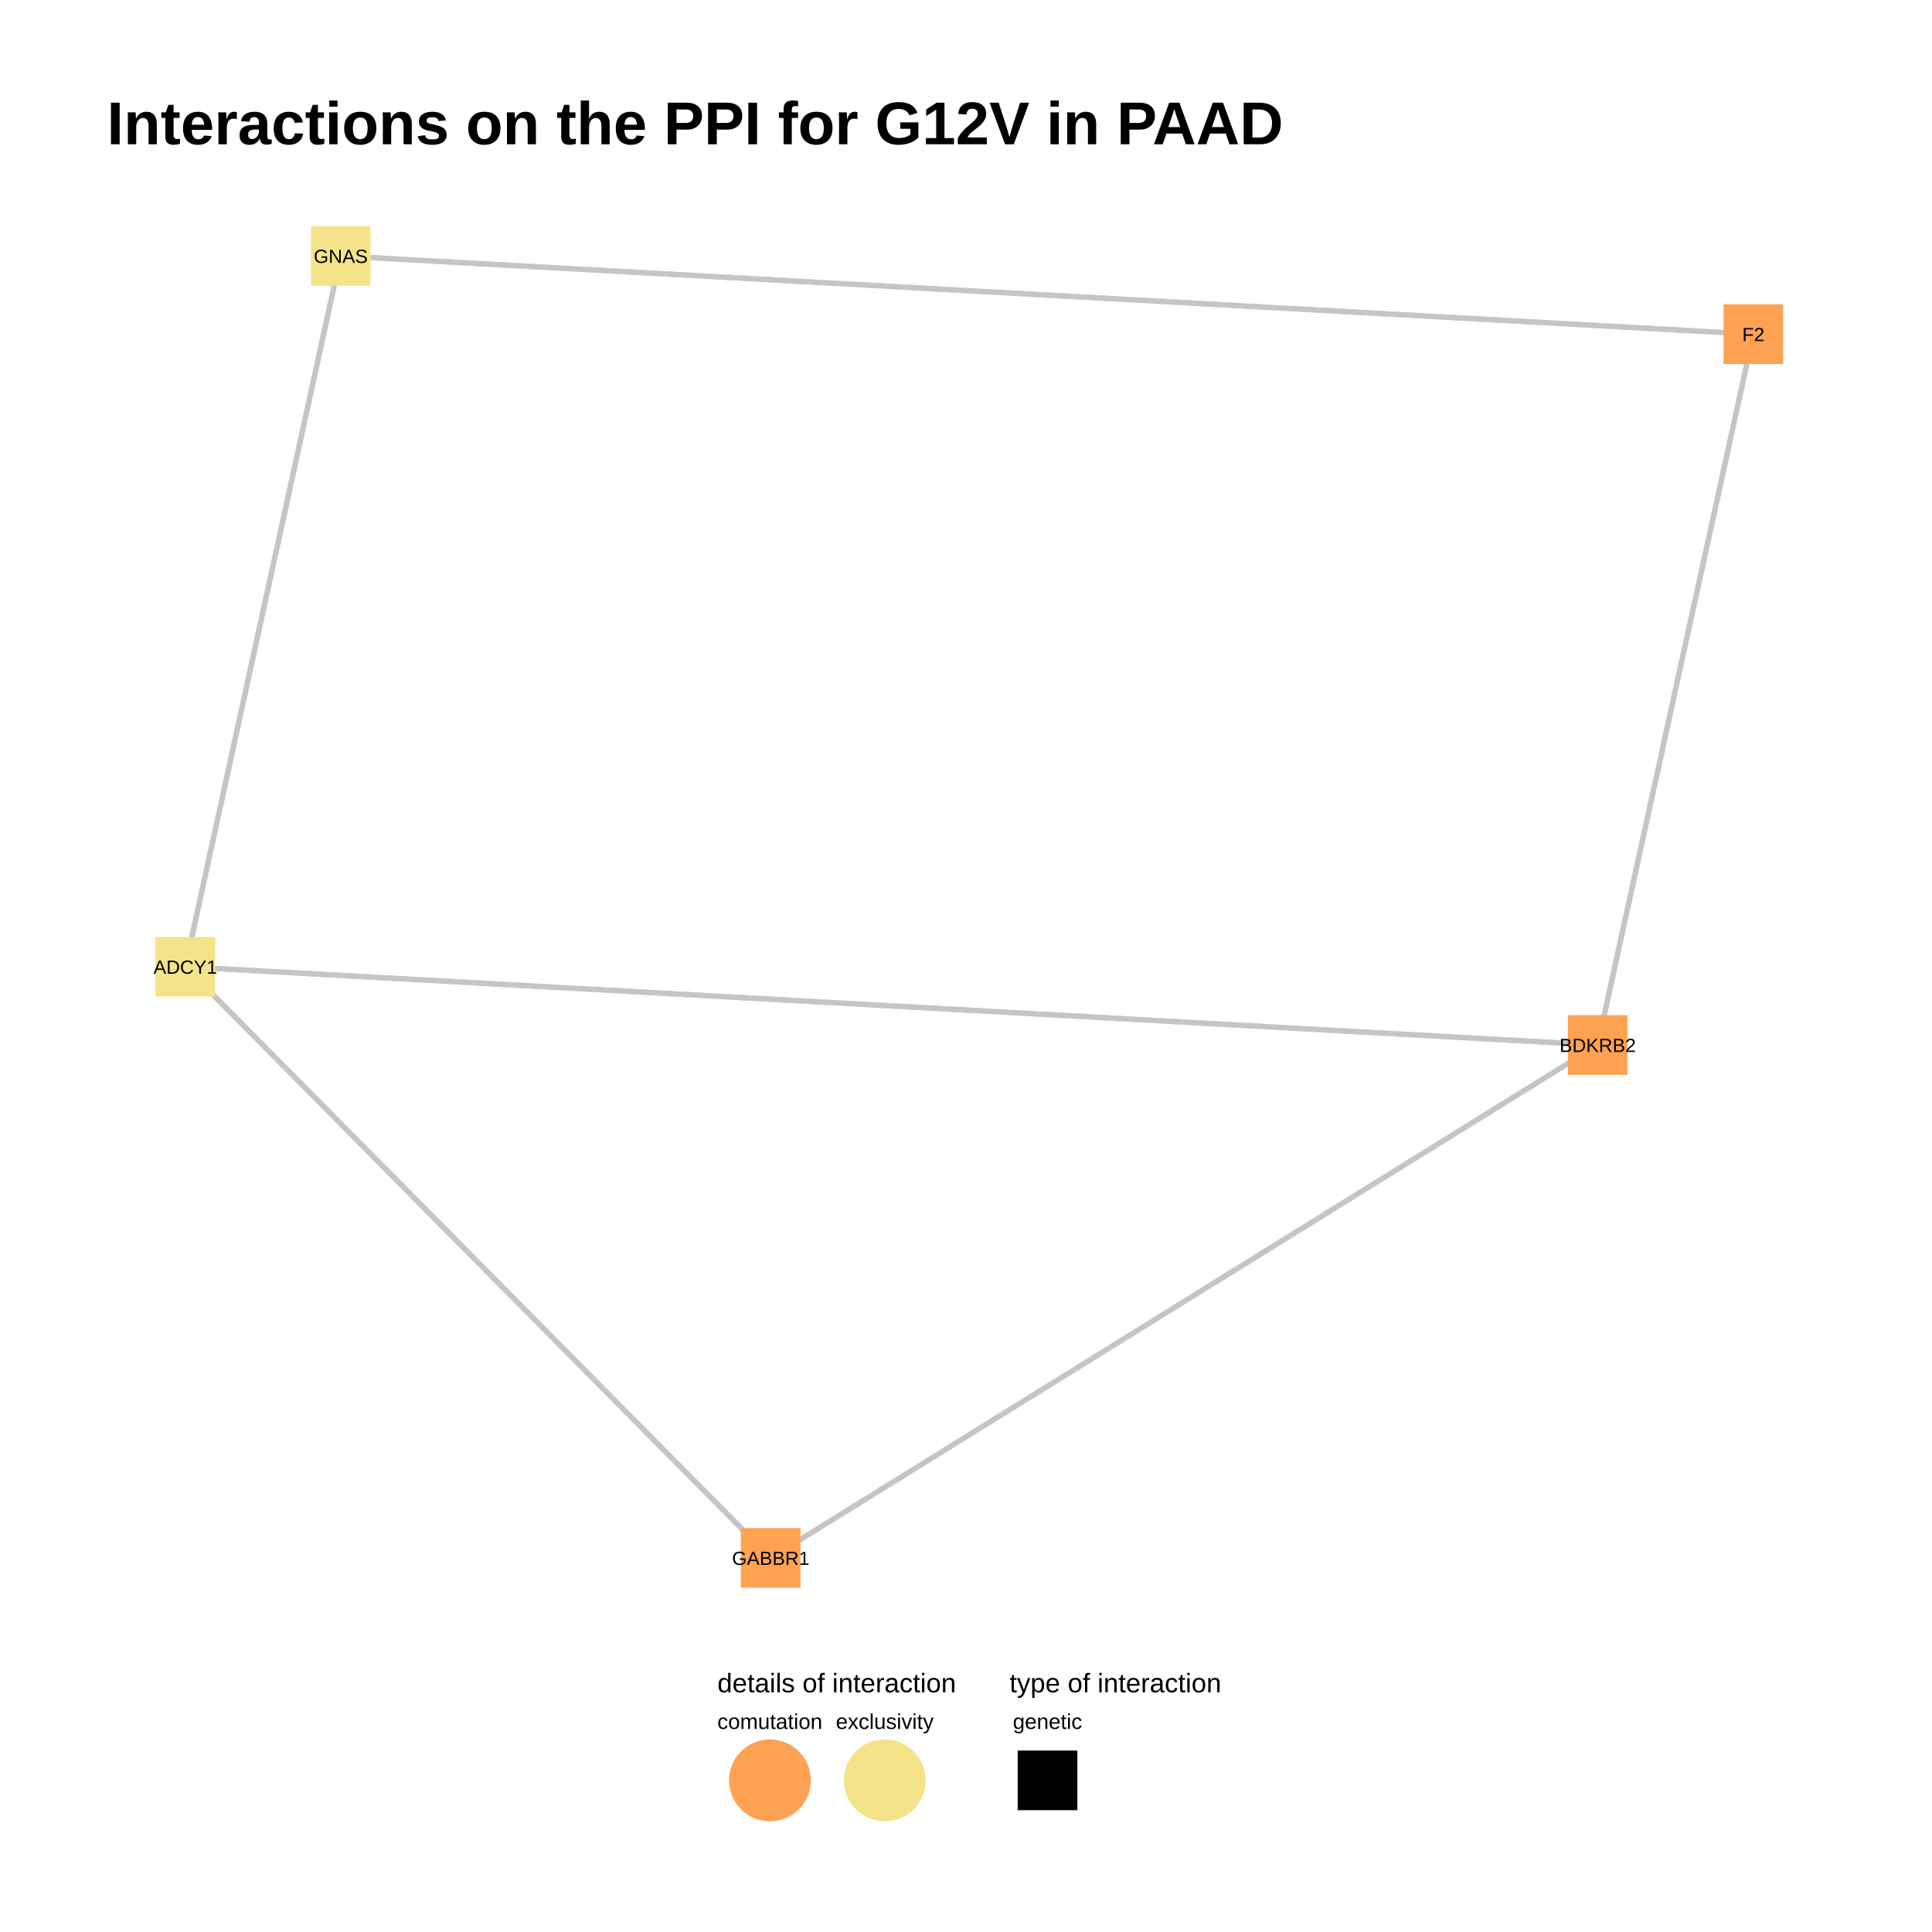
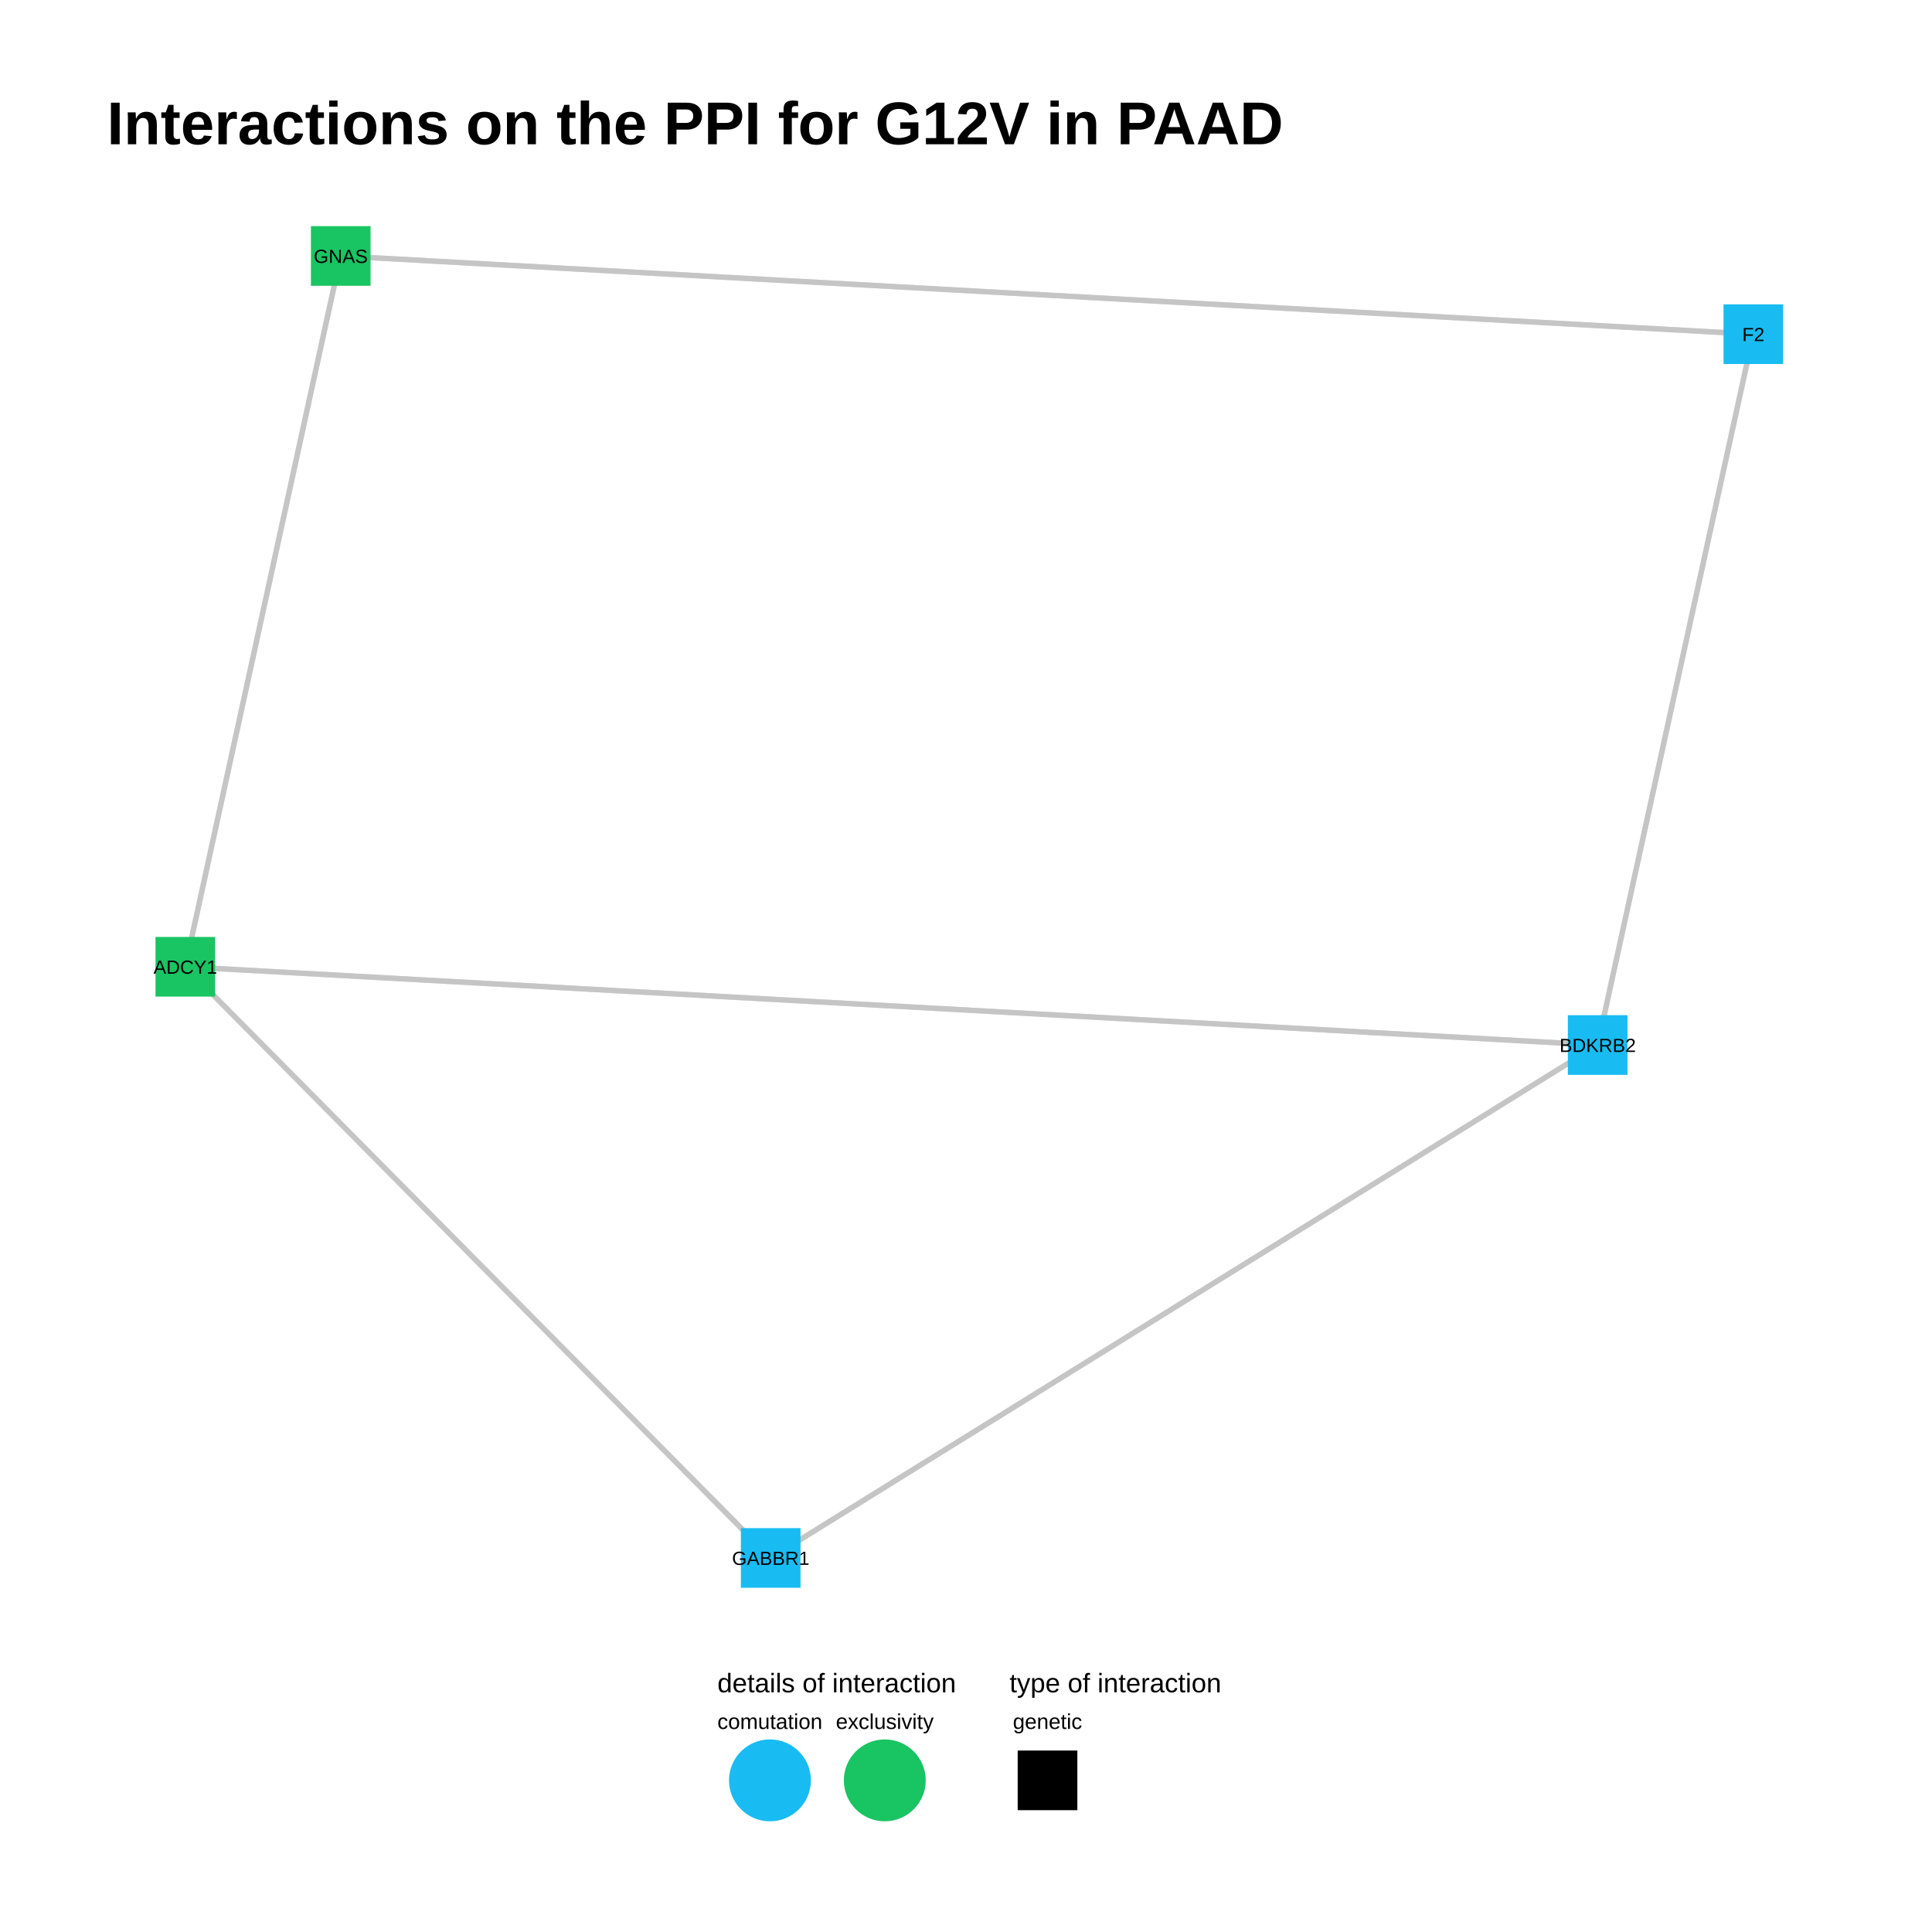
<svg xmlns="http://www.w3.org/2000/svg" viewBox="0 0 576.00 576.00">
  <defs>
    <style type="text/css">
    line, polyline, polygon, path, rect, circle {
      fill: none;
      stroke: #000000;
      stroke-linecap: round;
      stroke-linejoin: round;
      stroke-miterlimit: 10.00;
    }
  </style>
  </defs>
  <rect width="100%" height="100%" style="stroke: none; fill: #FFFFFF;" />
  <rect x="0.00" y="0.00" width="576.00" height="576.00" style="stroke-width: 0.78; stroke: none; fill: #FFFFFF;" />
  <defs>
    <clipPath id="cpMzEuODh8NTQ2LjExfDQ4My44OXw1Ni45MA==">
      <rect x="31.88" y="56.90" width="514.23" height="426.99" />
    </clipPath>
  </defs>
  <polyline points="55.25,288.23 55.72,286.09 56.19,283.95 56.66,281.81 57.13,279.67 57.59,277.53 58.06,275.39 58.53,273.25 59.00,271.11 59.47,268.97 59.93,266.83 60.40,264.69 60.87,262.55 61.34,260.40 61.81,258.26 62.27,256.12 62.74,253.98 63.21,251.84 63.68,249.70 64.15,247.56 64.61,245.42 65.08,243.28 65.55,241.14 66.02,239.00 66.49,236.86 66.95,234.72 67.42,232.58 67.89,230.43 68.36,228.29 68.83,226.15 69.29,224.01 69.76,221.87 70.23,219.73 70.70,217.59 71.17,215.45 71.63,213.31 72.10,211.17 72.57,209.03 73.04,206.89 73.51,204.75 73.97,202.61 74.44,200.47 74.91,198.32 75.38,196.18 75.85,194.04 76.31,191.90 76.78,189.76 77.25,187.62 77.72,185.48 78.19,183.34 78.65,181.20 79.12,179.06 79.59,176.92 80.06,174.78 80.53,172.64 80.99,170.50 81.46,168.36 81.93,166.21 82.40,164.07 82.87,161.93 83.33,159.79 83.80,157.65 84.27,155.51 84.74,153.37 85.21,151.23 85.67,149.09 86.14,146.95 86.61,144.81 87.08,142.67 87.55,140.53 88.01,138.39 88.48,136.25 88.95,134.10 89.42,131.96 89.89,129.82 90.35,127.68 90.82,125.54 91.29,123.40 91.76,121.26 92.23,119.12 92.69,116.98 93.16,114.84 93.63,112.70 94.10,110.56 94.57,108.42 95.03,106.28 95.50,104.14 95.97,101.99 96.44,99.85 96.91,97.71 97.37,95.57 97.84,93.43 98.31,91.29 98.78,89.15 99.25,87.01 99.71,84.87 100.18,82.73 100.65,80.59 101.12,78.45 101.59,76.31 " style="stroke-width: 1.60; stroke: #BFBFBF; stroke-opacity: 0.70; stroke-linecap: butt;" clip-path="url(#cpMzEuODh8NTQ2LjExfDQ4My44OXw1Ni45MA==)" />
  <polyline points="522.74,99.63 522.27,101.77 521.80,103.91 521.33,106.05 520.86,108.20 520.39,110.34 519.92,112.48 519.46,114.62 518.99,116.76 518.52,118.90 518.05,121.04 517.58,123.18 517.11,125.32 516.64,127.46 516.17,129.60 515.71,131.74 515.24,133.88 514.77,136.02 514.30,138.16 513.83,140.30 513.36,142.45 512.89,144.59 512.42,146.73 511.95,148.87 511.49,151.01 511.02,153.15 510.55,155.29 510.08,157.43 509.61,159.57 509.14,161.71 508.67,163.85 508.20,165.99 507.74,168.13 507.27,170.27 506.80,172.41 506.33,174.55 505.86,176.70 505.39,178.84 504.92,180.98 504.45,183.12 503.98,185.26 503.52,187.40 503.05,189.54 502.58,191.68 502.11,193.82 501.64,195.96 501.17,198.10 500.70,200.24 500.23,202.38 499.76,204.52 499.30,206.66 498.83,208.80 498.36,210.95 497.89,213.09 497.42,215.23 496.95,217.37 496.48,219.51 496.01,221.65 495.55,223.79 495.08,225.93 494.61,228.07 494.14,230.21 493.67,232.35 493.20,234.49 492.73,236.63 492.26,238.77 491.79,240.91 491.33,243.05 490.86,245.20 490.39,247.34 489.92,249.48 489.45,251.62 488.98,253.76 488.51,255.90 488.04,258.04 487.57,260.18 487.11,262.32 486.64,264.46 486.17,266.60 485.70,268.74 485.23,270.88 484.76,273.02 484.29,275.16 483.82,277.30 483.36,279.45 482.89,281.59 482.42,283.73 481.95,285.87 481.48,288.01 481.01,290.15 480.54,292.29 480.07,294.43 479.60,296.57 479.14,298.71 478.67,300.85 478.20,302.99 477.73,305.13 477.26,307.27 476.79,309.41 476.32,311.55 " style="stroke-width: 1.60; stroke: #BFBFBF; stroke-opacity: 0.70; stroke-linecap: butt;" clip-path="url(#cpMzEuODh8NTQ2LjExfDQ4My44OXw1Ni45MA==)" />
  <polyline points="229.77,464.48 232.26,462.94 234.75,461.39 237.24,459.85 239.73,458.30 242.23,456.76 244.72,455.21 247.21,453.67 249.70,452.12 252.19,450.58 254.68,449.04 257.17,447.49 259.66,445.95 262.15,444.40 264.64,442.86 267.13,441.31 269.62,439.77 272.11,438.22 274.60,436.68 277.09,435.13 279.58,433.59 282.07,432.04 284.56,430.50 287.05,428.95 289.54,427.41 292.03,425.86 294.52,424.32 297.01,422.78 299.50,421.23 301.99,419.69 304.49,418.14 306.98,416.60 309.47,415.05 311.96,413.51 314.45,411.96 316.94,410.42 319.43,408.87 321.92,407.33 324.41,405.78 326.90,404.24 329.39,402.69 331.88,401.15 334.37,399.60 336.86,398.06 339.35,396.51 341.84,394.97 344.33,393.43 346.82,391.88 349.31,390.34 351.80,388.79 354.29,387.25 356.78,385.70 359.27,384.16 361.76,382.61 364.25,381.07 366.75,379.52 369.24,377.98 371.73,376.43 374.22,374.89 376.71,373.34 379.20,371.80 381.69,370.25 384.18,368.71 386.67,367.16 389.16,365.62 391.65,364.08 394.14,362.53 396.63,360.99 399.12,359.44 401.61,357.90 404.10,356.35 406.59,354.81 409.08,353.26 411.57,351.72 414.06,350.17 416.55,348.63 419.04,347.08 421.53,345.54 424.02,343.99 426.51,342.45 429.01,340.90 431.50,339.36 433.99,337.82 436.48,336.27 438.97,334.73 441.46,333.18 443.95,331.64 446.44,330.09 448.93,328.55 451.42,327.00 453.91,325.46 456.40,323.91 458.89,322.37 461.38,320.82 463.87,319.28 466.36,317.73 468.85,316.19 471.34,314.64 473.83,313.10 476.32,311.55 " style="stroke-width: 1.60; stroke: #BFBFBF; stroke-opacity: 0.70; stroke-linecap: butt;" clip-path="url(#cpMzEuODh8NTQ2LjExfDQ4My44OXw1Ni45MA==)" />
  <polyline points="229.77,464.48 232.26,462.94 234.75,461.39 237.24,459.85 239.73,458.30 242.23,456.76 244.72,455.21 247.21,453.67 249.70,452.12 252.19,450.58 254.68,449.04 257.17,447.49 259.66,445.95 262.15,444.40 264.64,442.86 267.13,441.31 269.62,439.77 272.11,438.22 274.60,436.68 277.09,435.13 279.58,433.59 282.07,432.04 284.56,430.50 287.05,428.95 289.54,427.41 292.03,425.86 294.52,424.32 297.01,422.78 299.50,421.23 301.99,419.69 304.49,418.14 306.98,416.60 309.47,415.05 311.96,413.51 314.45,411.96 316.94,410.42 319.43,408.87 321.92,407.33 324.41,405.78 326.90,404.24 329.39,402.69 331.88,401.15 334.37,399.60 336.86,398.06 339.35,396.51 341.84,394.97 344.33,393.43 346.82,391.88 349.31,390.34 351.80,388.79 354.29,387.25 356.78,385.70 359.27,384.16 361.76,382.61 364.25,381.07 366.75,379.52 369.24,377.98 371.73,376.43 374.22,374.89 376.71,373.34 379.20,371.80 381.69,370.25 384.18,368.71 386.67,367.16 389.16,365.62 391.65,364.08 394.14,362.53 396.63,360.99 399.12,359.44 401.61,357.90 404.10,356.35 406.59,354.81 409.08,353.26 411.57,351.72 414.06,350.17 416.55,348.63 419.04,347.08 421.53,345.54 424.02,343.99 426.51,342.45 429.01,340.90 431.50,339.36 433.99,337.82 436.48,336.27 438.97,334.73 441.46,333.18 443.95,331.64 446.44,330.09 448.93,328.55 451.42,327.00 453.91,325.46 456.40,323.91 458.89,322.37 461.38,320.82 463.87,319.28 466.36,317.73 468.85,316.19 471.34,314.64 473.83,313.10 476.32,311.55 " style="stroke-width: 1.60; stroke: #BFBFBF; stroke-opacity: 0.70; stroke-linecap: butt;" clip-path="url(#cpMzEuODh8NTQ2LjExfDQ4My44OXw1Ni45MA==)" />
  <polyline points="55.25,288.23 55.72,286.09 56.19,283.95 56.66,281.81 57.13,279.67 57.59,277.53 58.06,275.39 58.53,273.25 59.00,271.11 59.47,268.97 59.93,266.83 60.40,264.69 60.87,262.55 61.34,260.40 61.81,258.26 62.27,256.12 62.74,253.98 63.21,251.84 63.68,249.70 64.15,247.56 64.61,245.42 65.08,243.28 65.55,241.14 66.02,239.00 66.49,236.86 66.95,234.72 67.42,232.58 67.89,230.43 68.36,228.29 68.83,226.15 69.29,224.01 69.76,221.87 70.23,219.73 70.70,217.59 71.17,215.45 71.63,213.31 72.10,211.17 72.57,209.03 73.04,206.89 73.51,204.75 73.97,202.61 74.44,200.47 74.91,198.32 75.38,196.18 75.85,194.04 76.31,191.90 76.78,189.76 77.25,187.62 77.72,185.48 78.19,183.34 78.65,181.20 79.12,179.06 79.59,176.92 80.06,174.78 80.53,172.64 80.99,170.50 81.46,168.36 81.93,166.21 82.40,164.07 82.87,161.93 83.33,159.79 83.80,157.65 84.27,155.51 84.74,153.37 85.21,151.23 85.67,149.09 86.14,146.95 86.61,144.81 87.08,142.67 87.55,140.53 88.01,138.39 88.48,136.25 88.95,134.10 89.42,131.96 89.89,129.82 90.35,127.68 90.82,125.54 91.29,123.40 91.76,121.26 92.23,119.12 92.69,116.98 93.16,114.84 93.63,112.70 94.10,110.56 94.57,108.42 95.03,106.28 95.50,104.14 95.97,101.99 96.44,99.85 96.91,97.71 97.37,95.57 97.84,93.43 98.31,91.29 98.78,89.15 99.25,87.01 99.71,84.87 100.18,82.73 100.65,80.59 101.12,78.45 101.59,76.31 " style="stroke-width: 1.60; stroke: #BFBFBF; stroke-opacity: 0.70; stroke-linecap: butt;" clip-path="url(#cpMzEuODh8NTQ2LjExfDQ4My44OXw1Ni45MA==)" />
  <polyline points="522.74,99.63 518.48,99.40 514.23,99.16 509.98,98.93 505.72,98.69 501.47,98.45 497.21,98.22 492.96,97.98 488.71,97.75 484.45,97.51 480.20,97.28 475.94,97.04 471.69,96.81 467.44,96.57 463.18,96.33 458.93,96.10 454.67,95.86 450.42,95.63 446.16,95.39 441.91,95.16 437.66,94.92 433.40,94.68 429.15,94.45 424.89,94.21 420.64,93.98 416.39,93.74 412.13,93.51 407.88,93.27 403.62,93.04 399.37,92.80 395.12,92.56 390.86,92.33 386.61,92.09 382.35,91.86 378.10,91.62 373.85,91.39 369.59,91.15 365.34,90.91 361.08,90.68 356.83,90.44 352.58,90.21 348.32,89.97 344.07,89.74 339.81,89.50 335.56,89.27 331.31,89.03 327.05,88.79 322.80,88.56 318.54,88.32 314.29,88.09 310.04,87.85 305.78,87.62 301.53,87.38 297.27,87.14 293.02,86.91 288.77,86.67 284.51,86.44 280.26,86.20 276.00,85.97 271.75,85.73 267.49,85.50 263.24,85.26 258.99,85.02 254.73,84.79 250.48,84.55 246.22,84.32 241.97,84.08 237.72,83.85 233.46,83.61 229.21,83.37 224.95,83.14 220.70,82.90 216.45,82.67 212.19,82.43 207.94,82.20 203.68,81.96 199.43,81.73 195.18,81.49 190.92,81.25 186.67,81.02 182.41,80.78 178.16,80.55 173.91,80.31 169.65,80.08 165.40,79.84 161.14,79.60 156.89,79.37 152.64,79.13 148.38,78.90 144.13,78.66 139.87,78.43 135.62,78.19 131.37,77.96 127.11,77.72 122.86,77.48 118.60,77.25 114.35,77.01 110.09,76.78 105.84,76.54 101.59,76.31 " style="stroke-width: 1.60; stroke: #BFBFBF; stroke-opacity: 0.70; stroke-linecap: butt;" clip-path="url(#cpMzEuODh8NTQ2LjExfDQ4My44OXw1Ni45MA==)" />
  <polyline points="522.74,99.63 518.48,99.40 514.23,99.16 509.98,98.93 505.72,98.69 501.47,98.45 497.21,98.22 492.96,97.98 488.71,97.75 484.45,97.51 480.20,97.28 475.94,97.04 471.69,96.81 467.44,96.57 463.18,96.33 458.93,96.10 454.67,95.86 450.42,95.63 446.16,95.39 441.91,95.16 437.66,94.92 433.40,94.68 429.15,94.45 424.89,94.21 420.64,93.98 416.39,93.74 412.13,93.51 407.88,93.27 403.62,93.04 399.37,92.80 395.12,92.56 390.86,92.33 386.61,92.09 382.35,91.86 378.10,91.62 373.85,91.39 369.59,91.15 365.34,90.91 361.08,90.68 356.83,90.44 352.58,90.21 348.32,89.97 344.07,89.74 339.81,89.50 335.56,89.27 331.31,89.03 327.05,88.79 322.80,88.56 318.54,88.32 314.29,88.09 310.04,87.85 305.78,87.62 301.53,87.38 297.27,87.14 293.02,86.91 288.77,86.67 284.51,86.44 280.26,86.20 276.00,85.97 271.75,85.73 267.49,85.50 263.24,85.26 258.99,85.02 254.73,84.79 250.48,84.55 246.22,84.32 241.97,84.08 237.72,83.85 233.46,83.61 229.21,83.37 224.95,83.14 220.70,82.90 216.45,82.67 212.19,82.43 207.94,82.20 203.68,81.96 199.43,81.73 195.18,81.49 190.92,81.25 186.67,81.02 182.41,80.78 178.16,80.55 173.91,80.31 169.65,80.08 165.40,79.84 161.14,79.60 156.89,79.37 152.64,79.13 148.38,78.90 144.13,78.66 139.87,78.43 135.62,78.19 131.37,77.96 127.11,77.72 122.86,77.48 118.60,77.25 114.35,77.01 110.09,76.78 105.84,76.54 101.59,76.31 " style="stroke-width: 1.60; stroke: #BFBFBF; stroke-opacity: 0.70; stroke-linecap: butt;" clip-path="url(#cpMzEuODh8NTQ2LjExfDQ4My44OXw1Ni45MA==)" />
  <polyline points="55.25,288.23 57.02,290.01 58.78,291.79 60.54,293.57 62.31,295.35 64.07,297.13 65.83,298.92 67.59,300.70 69.36,302.48 71.12,304.26 72.88,306.04 74.65,307.82 76.41,309.60 78.17,311.38 79.93,313.16 81.70,314.94 83.46,316.72 85.22,318.50 86.99,320.28 88.75,322.06 90.51,323.84 92.27,325.62 94.04,327.40 95.80,329.18 97.56,330.96 99.32,332.74 101.09,334.52 102.85,336.30 104.61,338.08 106.38,339.86 108.14,341.64 109.90,343.42 111.66,345.20 113.43,346.98 115.19,348.76 116.95,350.54 118.72,352.32 120.48,354.10 122.24,355.88 124.00,357.66 125.77,359.45 127.53,361.23 129.29,363.01 131.06,364.79 132.82,366.57 134.58,368.35 136.34,370.13 138.11,371.91 139.87,373.69 141.63,375.47 143.40,377.25 145.16,379.03 146.92,380.81 148.68,382.59 150.45,384.37 152.21,386.15 153.97,387.93 155.74,389.71 157.50,391.49 159.26,393.27 161.02,395.05 162.79,396.83 164.55,398.61 166.31,400.39 168.07,402.17 169.84,403.95 171.60,405.73 173.36,407.51 175.13,409.29 176.89,411.07 178.65,412.85 180.41,414.63 182.18,416.41 183.94,418.19 185.70,419.98 187.47,421.76 189.23,423.54 190.99,425.32 192.75,427.10 194.52,428.88 196.28,430.66 198.04,432.44 199.81,434.22 201.57,436.00 203.33,437.78 205.09,439.56 206.86,441.34 208.62,443.12 210.38,444.90 212.15,446.68 213.91,448.46 215.67,450.24 217.43,452.02 219.20,453.80 220.96,455.58 222.72,457.36 224.48,459.14 226.25,460.92 228.01,462.70 229.77,464.48 " style="stroke-width: 1.60; stroke: #BFBFBF; stroke-opacity: 0.70; stroke-linecap: butt;" clip-path="url(#cpMzEuODh8NTQ2LjExfDQ4My44OXw1Ni45MA==)" />
  <polyline points="55.25,288.23 57.02,290.01 58.78,291.79 60.54,293.57 62.31,295.35 64.07,297.13 65.83,298.92 67.59,300.70 69.36,302.48 71.12,304.26 72.88,306.04 74.65,307.82 76.41,309.60 78.17,311.38 79.93,313.16 81.70,314.94 83.46,316.72 85.22,318.50 86.99,320.28 88.75,322.06 90.51,323.84 92.27,325.62 94.04,327.40 95.80,329.18 97.56,330.96 99.32,332.74 101.09,334.52 102.85,336.30 104.61,338.08 106.38,339.86 108.14,341.64 109.90,343.42 111.66,345.20 113.43,346.98 115.19,348.76 116.95,350.54 118.72,352.32 120.48,354.10 122.24,355.88 124.00,357.66 125.77,359.45 127.53,361.23 129.29,363.01 131.06,364.79 132.82,366.57 134.58,368.35 136.34,370.13 138.11,371.91 139.87,373.69 141.63,375.47 143.40,377.25 145.16,379.03 146.92,380.81 148.68,382.59 150.45,384.37 152.21,386.15 153.97,387.93 155.74,389.71 157.50,391.49 159.26,393.27 161.02,395.05 162.79,396.83 164.55,398.61 166.31,400.39 168.07,402.17 169.84,403.95 171.60,405.73 173.36,407.51 175.13,409.29 176.89,411.07 178.65,412.85 180.41,414.63 182.18,416.41 183.94,418.19 185.70,419.98 187.47,421.76 189.23,423.54 190.99,425.32 192.75,427.10 194.52,428.88 196.28,430.66 198.04,432.44 199.81,434.22 201.57,436.00 203.33,437.78 205.09,439.56 206.86,441.34 208.62,443.12 210.38,444.90 212.15,446.68 213.91,448.46 215.67,450.24 217.43,452.02 219.20,453.80 220.96,455.58 222.72,457.36 224.48,459.14 226.25,460.92 228.01,462.70 229.77,464.48 " style="stroke-width: 1.60; stroke: #BFBFBF; stroke-opacity: 0.70; stroke-linecap: butt;" clip-path="url(#cpMzEuODh8NTQ2LjExfDQ4My44OXw1Ni45MA==)" />
  <polyline points="55.25,288.23 59.51,288.47 63.76,288.70 68.01,288.94 72.27,289.18 76.52,289.41 80.77,289.65 85.03,289.88 89.28,290.12 93.53,290.35 97.79,290.59 102.04,290.82 106.29,291.06 110.55,291.30 114.80,291.53 119.05,291.77 123.31,292.00 127.56,292.24 131.81,292.47 136.07,292.71 140.32,292.94 144.57,293.18 148.83,293.42 153.08,293.65 157.33,293.89 161.58,294.12 165.84,294.36 170.09,294.59 174.34,294.83 178.60,295.06 182.85,295.30 187.10,295.54 191.36,295.77 195.61,296.01 199.86,296.24 204.12,296.48 208.37,296.71 212.62,296.95 216.88,297.19 221.13,297.42 225.38,297.66 229.64,297.89 233.89,298.13 238.14,298.36 242.40,298.60 246.65,298.83 250.90,299.07 255.16,299.31 259.41,299.54 263.66,299.78 267.92,300.01 272.17,300.25 276.42,300.48 280.67,300.72 284.93,300.95 289.18,301.19 293.43,301.43 297.69,301.66 301.94,301.90 306.19,302.13 310.45,302.37 314.70,302.60 318.95,302.84 323.21,303.07 327.46,303.31 331.71,303.55 335.97,303.78 340.22,304.02 344.47,304.25 348.73,304.49 352.98,304.72 357.23,304.96 361.49,305.19 365.74,305.43 369.99,305.67 374.25,305.90 378.50,306.14 382.75,306.37 387.01,306.61 391.26,306.84 395.51,307.08 399.76,307.31 404.02,307.55 408.27,307.79 412.52,308.02 416.78,308.26 421.03,308.49 425.28,308.73 429.54,308.96 433.79,309.20 438.04,309.43 442.30,309.67 446.55,309.91 450.80,310.14 455.06,310.38 459.31,310.61 463.56,310.85 467.82,311.08 472.07,311.32 476.32,311.55 " style="stroke-width: 1.60; stroke: #BFBFBF; stroke-opacity: 0.70; stroke-linecap: butt;" clip-path="url(#cpMzEuODh8NTQ2LjExfDQ4My44OXw1Ni45MA==)" />
  <polyline points="55.25,288.23 59.51,288.47 63.76,288.70 68.01,288.94 72.27,289.18 76.52,289.41 80.77,289.65 85.03,289.88 89.28,290.12 93.53,290.35 97.79,290.59 102.04,290.82 106.29,291.06 110.55,291.30 114.80,291.53 119.05,291.77 123.31,292.00 127.56,292.24 131.81,292.47 136.07,292.71 140.32,292.94 144.57,293.18 148.83,293.42 153.08,293.65 157.33,293.89 161.58,294.12 165.84,294.36 170.09,294.59 174.34,294.83 178.60,295.06 182.85,295.30 187.10,295.54 191.36,295.77 195.61,296.01 199.86,296.24 204.12,296.48 208.37,296.71 212.62,296.95 216.88,297.19 221.13,297.42 225.38,297.66 229.64,297.89 233.89,298.13 238.14,298.36 242.40,298.60 246.65,298.83 250.90,299.07 255.16,299.31 259.41,299.54 263.66,299.78 267.92,300.01 272.17,300.25 276.42,300.48 280.67,300.72 284.93,300.95 289.18,301.19 293.43,301.43 297.69,301.66 301.94,301.90 306.19,302.13 310.45,302.37 314.70,302.60 318.95,302.84 323.21,303.07 327.46,303.31 331.71,303.55 335.97,303.78 340.22,304.02 344.47,304.25 348.73,304.49 352.98,304.72 357.23,304.96 361.49,305.19 365.74,305.43 369.99,305.67 374.25,305.90 378.50,306.14 382.75,306.37 387.01,306.61 391.26,306.84 395.51,307.08 399.76,307.31 404.02,307.55 408.27,307.79 412.52,308.02 416.78,308.26 421.03,308.49 425.28,308.73 429.54,308.96 433.79,309.20 438.04,309.43 442.30,309.67 446.55,309.91 450.80,310.14 455.06,310.38 459.31,310.61 463.56,310.85 467.82,311.08 472.07,311.32 476.32,311.55 " style="stroke-width: 1.60; stroke: #BFBFBF; stroke-opacity: 0.70; stroke-linecap: butt;" clip-path="url(#cpMzEuODh8NTQ2LjExfDQ4My44OXw1Ni45MA==)" />
  <polyline points="522.74,99.63 522.27,101.77 521.80,103.91 521.33,106.05 520.86,108.20 520.39,110.34 519.92,112.48 519.46,114.62 518.99,116.76 518.52,118.90 518.05,121.04 517.58,123.18 517.11,125.32 516.64,127.46 516.17,129.60 515.71,131.74 515.24,133.88 514.77,136.02 514.30,138.16 513.83,140.30 513.36,142.45 512.89,144.59 512.42,146.73 511.95,148.87 511.49,151.01 511.02,153.15 510.55,155.29 510.08,157.43 509.61,159.57 509.14,161.71 508.67,163.85 508.20,165.99 507.74,168.13 507.27,170.27 506.80,172.41 506.33,174.55 505.86,176.70 505.39,178.84 504.92,180.98 504.45,183.12 503.98,185.26 503.52,187.40 503.05,189.54 502.58,191.68 502.11,193.82 501.64,195.96 501.17,198.10 500.70,200.24 500.23,202.38 499.76,204.52 499.30,206.66 498.83,208.80 498.36,210.95 497.89,213.09 497.42,215.23 496.95,217.37 496.48,219.51 496.01,221.65 495.55,223.79 495.08,225.93 494.61,228.07 494.14,230.21 493.67,232.35 493.20,234.49 492.73,236.63 492.26,238.77 491.79,240.91 491.33,243.05 490.86,245.20 490.39,247.34 489.92,249.48 489.45,251.62 488.98,253.76 488.51,255.90 488.04,258.04 487.57,260.18 487.11,262.32 486.64,264.46 486.17,266.60 485.70,268.74 485.23,270.88 484.76,273.02 484.29,275.16 483.82,277.30 483.36,279.45 482.89,281.59 482.42,283.73 481.95,285.87 481.48,288.01 481.01,290.15 480.54,292.29 480.07,294.43 479.60,296.57 479.14,298.71 478.67,300.85 478.20,302.99 477.73,305.13 477.26,307.27 476.79,309.41 476.32,311.55 " style="stroke-width: 1.60; stroke: #BFBFBF; stroke-opacity: 0.70; stroke-linecap: butt;" clip-path="url(#cpMzEuODh8NTQ2LjExfDQ4My44OXw1Ni45MA==)" />
-   <polygon points="46.36,297.12 64.14,297.12 64.14,279.34 46.36,279.34 " style="stroke-width: 0.71; stroke: none; fill: #F4E388;" clip-path="url(#cpMzEuODh8NTQ2LjExfDQ4My44OXw1Ni45MA==)" />
-   <polygon points="513.85,108.52 531.63,108.52 531.63,90.74 513.85,90.74 " style="stroke-width: 0.71; stroke: none; fill: #FDA253;" clip-path="url(#cpMzEuODh8NTQ2LjExfDQ4My44OXw1Ni45MA==)" />
-   <polygon points="92.70,85.20 110.48,85.20 110.48,67.42 92.70,67.42 " style="stroke-width: 0.71; stroke: none; fill: #F4E388;" clip-path="url(#cpMzEuODh8NTQ2LjExfDQ4My44OXw1Ni45MA==)" />
-   <polygon points="220.88,473.37 238.66,473.37 238.66,455.59 220.88,455.59 " style="stroke-width: 0.71; stroke: none; fill: #FDA253;" clip-path="url(#cpMzEuODh8NTQ2LjExfDQ4My44OXw1Ni45MA==)" />
-   <polygon points="467.43,320.45 485.21,320.45 485.21,302.66 467.43,302.66 " style="stroke-width: 0.71; stroke: none; fill: #FDA253;" clip-path="url(#cpMzEuODh8NTQ2LjExfDQ4My44OXw1Ni45MA==)" />
+   <polygon points="46.36,297.12 64.14,297.12 64.14,279.34 46.36,279.34 " style="stroke-width: 0.71; stroke: none; fill: #19C462;" clip-path="url(#cpMzEuODh8NTQ2LjExfDQ4My44OXw1Ni45MA==)" />
+   <polygon points="513.85,108.52 531.63,108.52 531.63,90.74 513.85,90.74 " style="stroke-width: 0.71; stroke: none; fill: #18BCF2;" clip-path="url(#cpMzEuODh8NTQ2LjExfDQ4My44OXw1Ni45MA==)" />
+   <polygon points="92.70,85.20 110.48,85.20 110.48,67.42 92.70,67.42 " style="stroke-width: 0.71; stroke: none; fill: #19C462;" clip-path="url(#cpMzEuODh8NTQ2LjExfDQ4My44OXw1Ni45MA==)" />
+   <polygon points="220.88,473.37 238.66,473.37 238.66,455.59 220.88,455.59 " style="stroke-width: 0.71; stroke: none; fill: #18BCF2;" clip-path="url(#cpMzEuODh8NTQ2LjExfDQ4My44OXw1Ni45MA==)" />
+   <polygon points="467.43,320.45 485.21,320.45 485.21,302.66 467.43,302.66 " style="stroke-width: 0.71; stroke: none; fill: #18BCF2;" clip-path="url(#cpMzEuODh8NTQ2LjExfDQ4My44OXw1Ni45MA==)" />
  <g clip-path="url(#cpMzEuODh8NTQ2LjExfDQ4My44OXw1Ni45MA==)">
    <text x="45.77" y="290.30" style="font-size: 5.69px; font-family: Arial;" textLength="18.96px" lengthAdjust="spacingAndGlyphs">ADCY1</text>
  </g>
  <g clip-path="url(#cpMzEuODh8NTQ2LjExfDQ4My44OXw1Ni45MA==)">
    <text x="519.42" y="101.70" style="font-size: 5.69px; font-family: Arial;" textLength="6.64px" lengthAdjust="spacingAndGlyphs">F2</text>
  </g>
  <g clip-path="url(#cpMzEuODh8NTQ2LjExfDQ4My44OXw1Ni45MA==)">
    <text x="93.53" y="78.38" style="font-size: 5.69px; font-family: Arial;" textLength="16.12px" lengthAdjust="spacingAndGlyphs">GNAS</text>
  </g>
  <g clip-path="url(#cpMzEuODh8NTQ2LjExfDQ4My44OXw1Ni45MA==)">
    <text x="218.24" y="466.55" style="font-size: 5.69px; font-family: Arial;" textLength="23.07px" lengthAdjust="spacingAndGlyphs">GABBR1</text>
  </g>
  <g clip-path="url(#cpMzEuODh8NTQ2LjExfDQ4My44OXw1Ni45MA==)">
    <text x="464.95" y="313.63" style="font-size: 5.69px; font-family: Arial;" textLength="22.76px" lengthAdjust="spacingAndGlyphs">BDKRB2</text>
  </g>
  <defs>
    <clipPath id="cpMC4wMHw1NzYuMDB8NTc2LjAwfDAuMDA=">
      <rect x="0.00" y="0.00" width="576.00" height="576.00" />
    </clipPath>
  </defs>
  <g clip-path="url(#cpMC4wMHw1NzYuMDB8NTc2LjAwfDAuMDA=)">
    <text x="213.88" y="504.54" style="font-size: 8.00px; font-family: Arial;" textLength="71.14px" lengthAdjust="spacingAndGlyphs">details of interaction</text>
  </g>
-   <circle cx="229.55" cy="530.79" r="8.89pt" style="stroke-width: 0.71; stroke: #FDA253; fill: #FDA253;" clip-path="url(#cpMC4wMHw1NzYuMDB8NTc2LjAwfDAuMDA=)" />
-   <circle cx="263.79" cy="530.79" r="8.89pt" style="stroke-width: 0.71; stroke: #F4E388; fill: #F4E388;" clip-path="url(#cpMC4wMHw1NzYuMDB8NTc2LjAwfDAuMDA=)" />
+   <circle cx="229.55" cy="530.79" r="8.89pt" style="stroke-width: 0.71; stroke: #18BCF2; fill: #18BCF2;" clip-path="url(#cpMC4wMHw1NzYuMDB8NTc2LjAwfDAuMDA=)" />
+   <circle cx="263.79" cy="530.79" r="8.89pt" style="stroke-width: 0.71; stroke: #19C462; fill: #19C462;" clip-path="url(#cpMC4wMHw1NzYuMDB8NTc2LjAwfDAuMDA=)" />
  <g clip-path="url(#cpMC4wMHw1NzYuMDB8NTc2LjAwfDAuMDA=)">
    <text x="213.88" y="515.46" style="font-size: 6.40px; font-family: Arial;" textLength="31.33px" lengthAdjust="spacingAndGlyphs">comutation</text>
  </g>
  <g clip-path="url(#cpMC4wMHw1NzYuMDB8NTc2LjAwfDAuMDA=)">
    <text x="249.20" y="515.46" style="font-size: 6.40px; font-family: Arial;" textLength="29.19px" lengthAdjust="spacingAndGlyphs">exclusivity</text>
  </g>
  <g clip-path="url(#cpMC4wMHw1NzYuMDB8NTc2LjAwfDAuMDA=)">
    <text x="300.97" y="504.54" style="font-size: 8.00px; font-family: Arial;" textLength="63.14px" lengthAdjust="spacingAndGlyphs">type of interaction</text>
  </g>
  <polygon points="303.41,539.68 321.20,539.68 321.20,521.90 303.41,521.90 " style="stroke-width: 0.71; stroke: none; fill: #000000;" clip-path="url(#cpMC4wMHw1NzYuMDB8NTc2LjAwfDAuMDA=)" />
  <g clip-path="url(#cpMC4wMHw1NzYuMDB8NTc2LjAwfDAuMDA=)">
    <text x="301.98" y="515.46" style="font-size: 6.40px; font-family: Arial;" textLength="20.65px" lengthAdjust="spacingAndGlyphs">genetic</text>
  </g>
  <g clip-path="url(#cpMC4wMHw1NzYuMDB8NTc2LjAwfDAuMDA=)">
    <text x="31.88" y="43.01" style="font-size: 18.00px; font-weight: bold; font-family: Arial;" textLength="352.08px" lengthAdjust="spacingAndGlyphs">Interactions on the PPI for G12V in PAAD</text>
  </g>
</svg>
